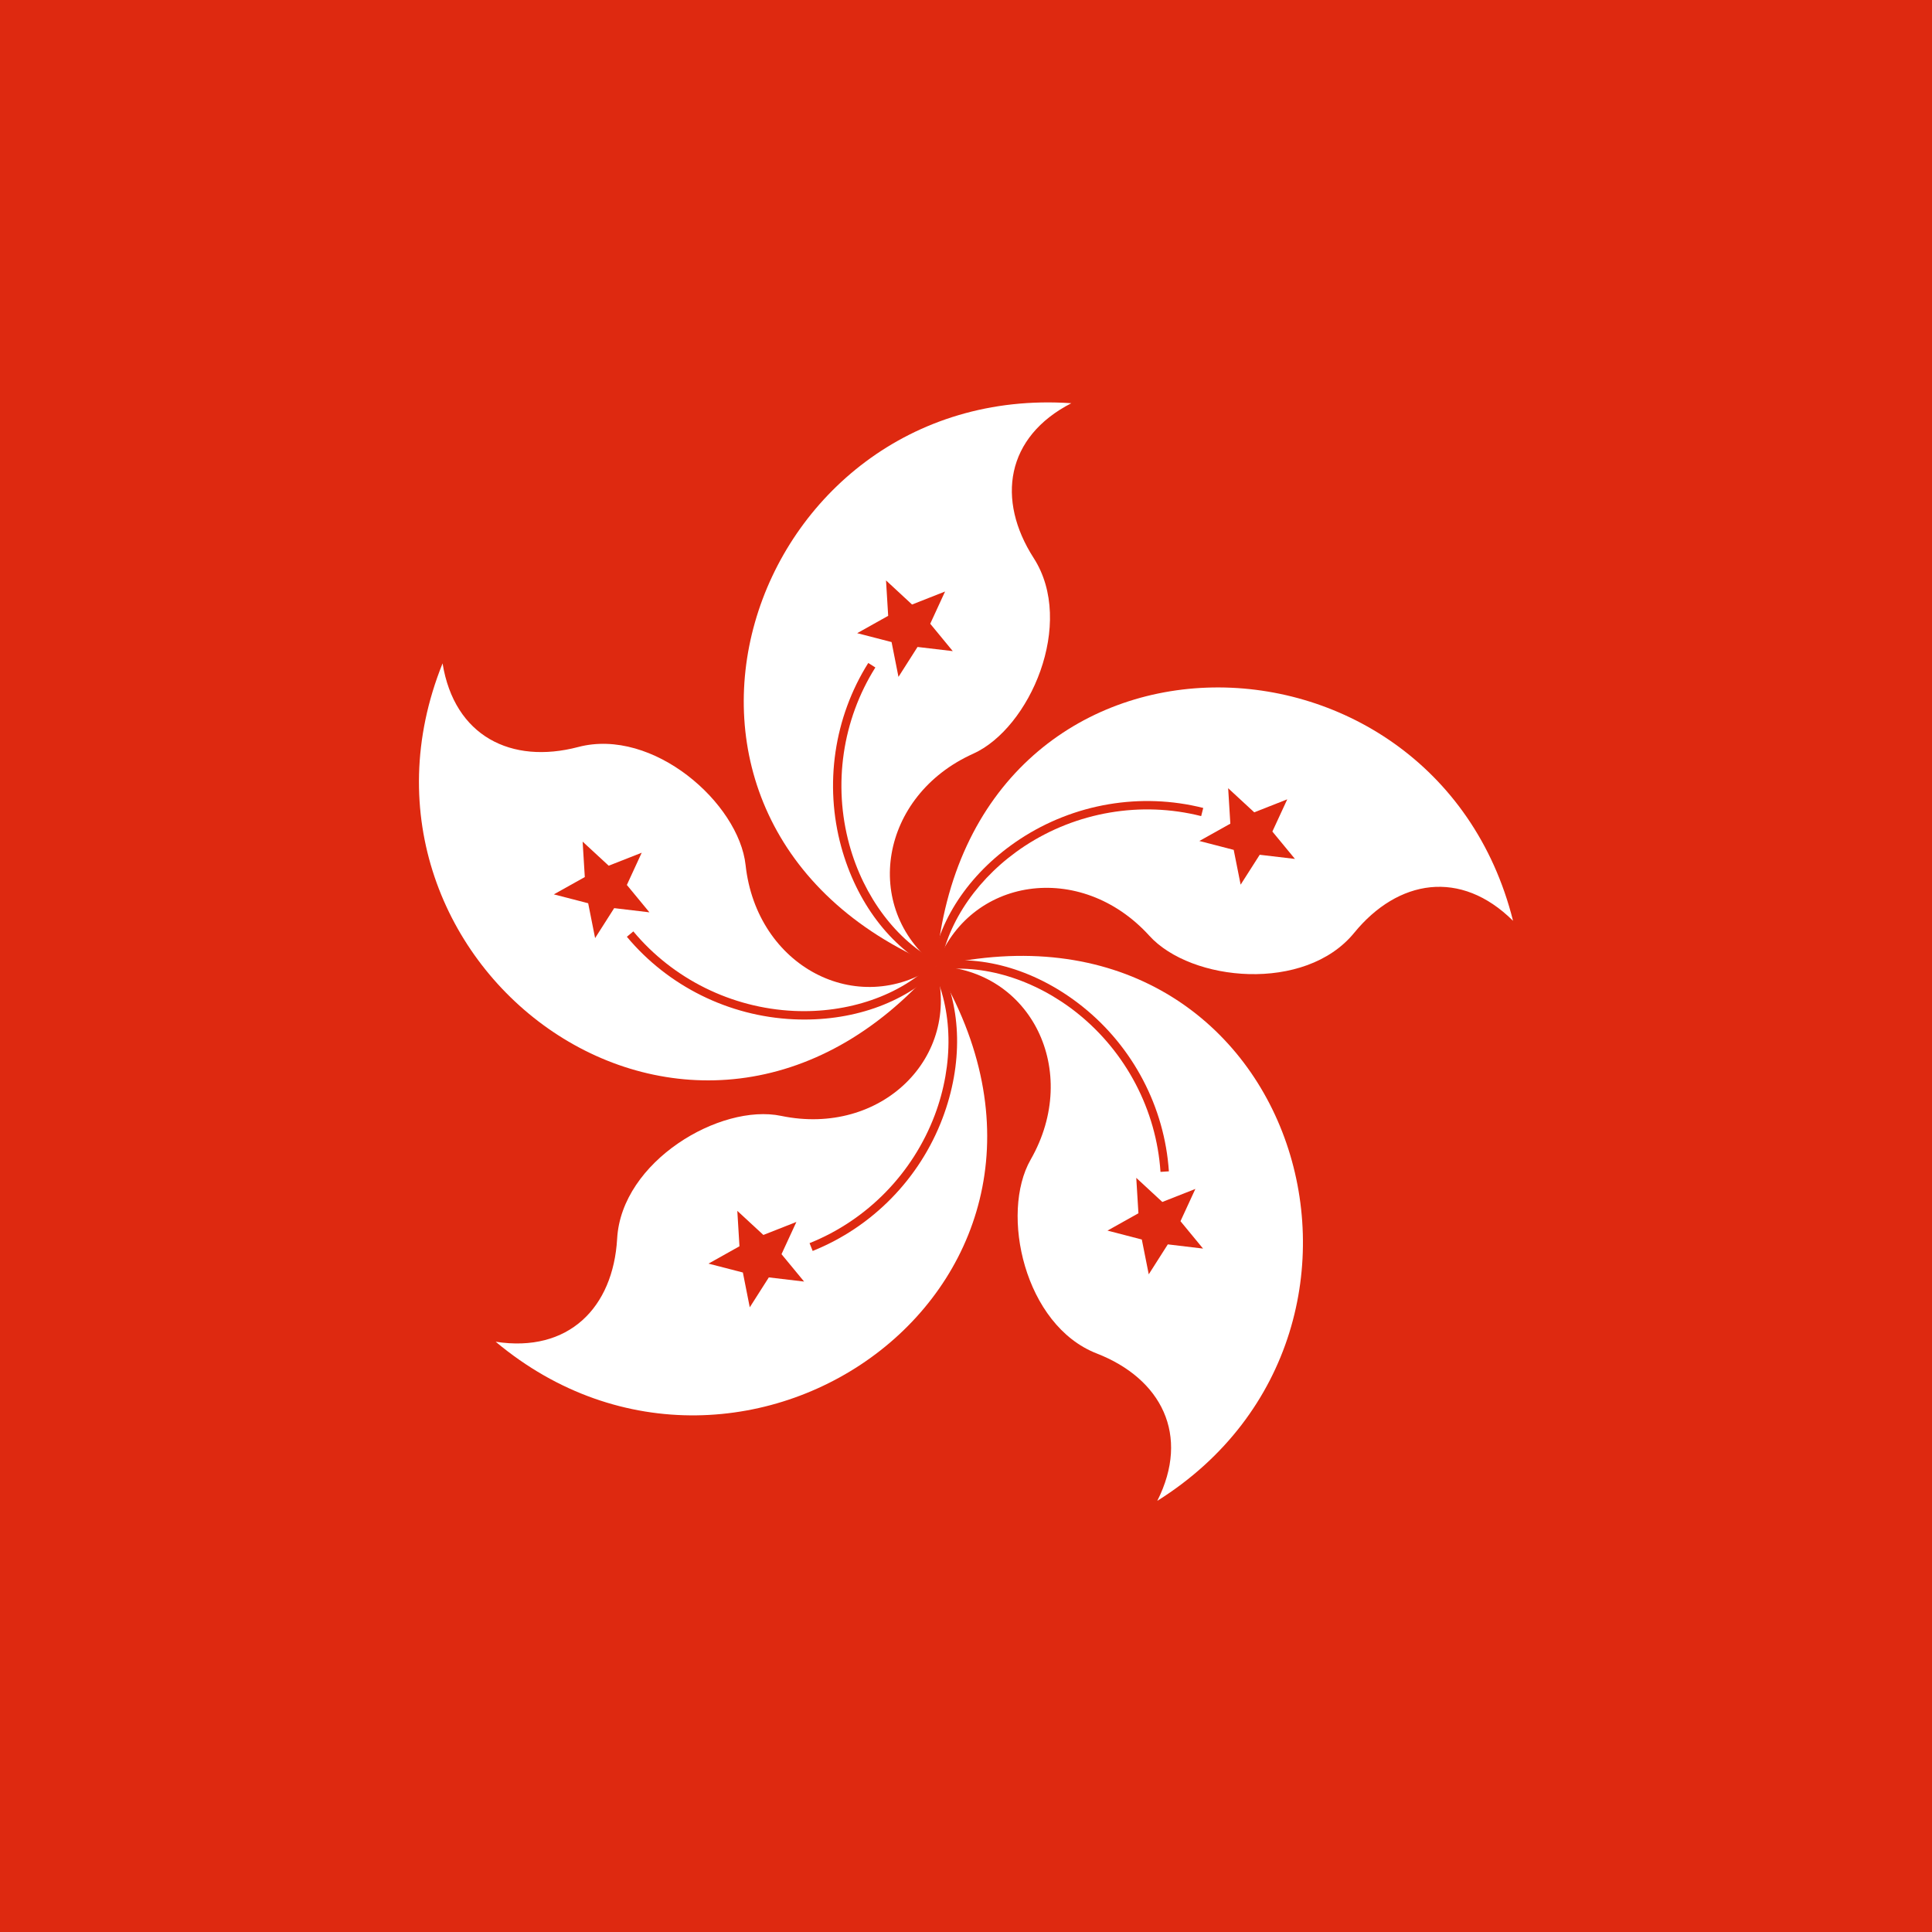
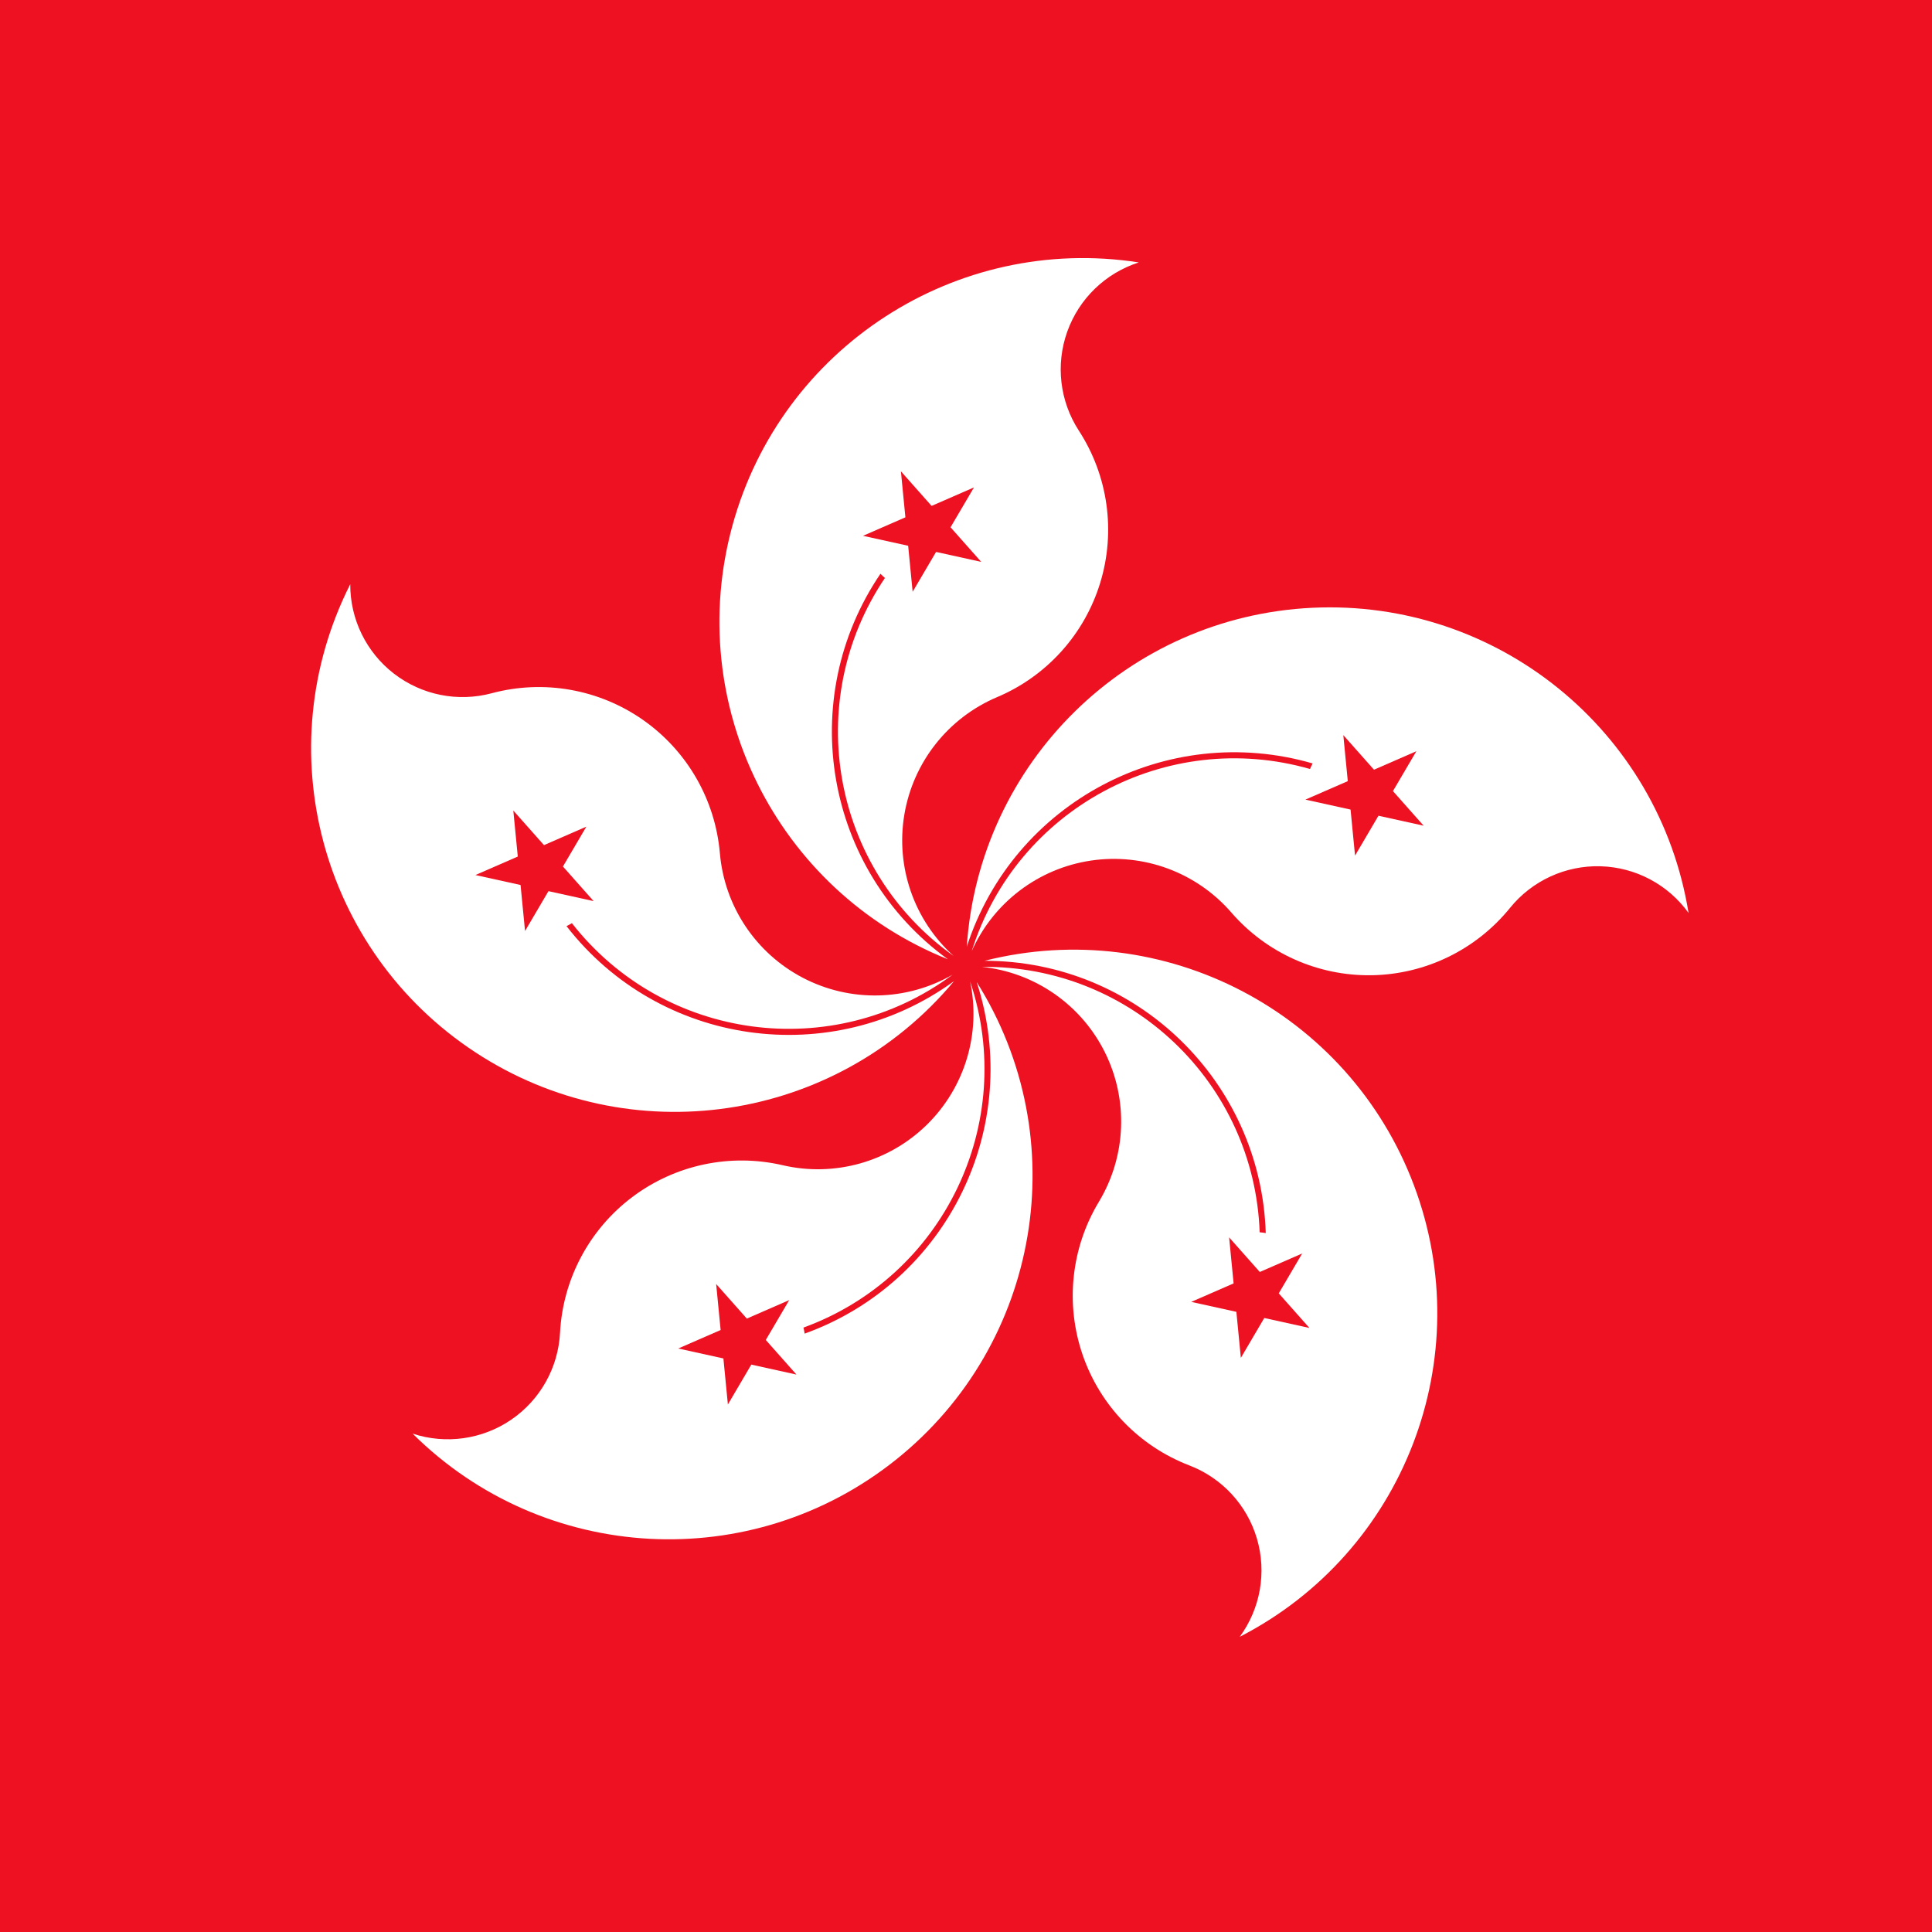
- <svg xmlns="http://www.w3.org/2000/svg" height="800" viewBox="0 0 800 800" width="800">
-   <clipPath id="a">
-     <path d="m0 600h900v-600h-900z" transform="translate(-449.9639 -300.0864)" />
-   </clipPath>
-   <clipPath id="b">
-     <path d="m0 600h900v-600h-900z" transform="translate(-444.272 -399.0801)" />
-   </clipPath>
-   <clipPath id="c">
-     <path d="m0 600h900v-600h-900z" transform="translate(-450.5596 -301.2412)" />
-   </clipPath>
-   <clipPath id="d">
-     <path d="m0 600h900v-600h-900z" transform="translate(-450.0713 -300.061)" />
-   </clipPath>
-   <clipPath id="e">
-     <path d="m0 600h900v-600h-900z" transform="translate(-542.4609 -336.0654)" />
-   </clipPath>
-   <clipPath id="f">
-     <path d="m0 600h900v-600h-900z" transform="translate(-451.3535 -299.8511)" />
-   </clipPath>
-   <clipPath id="g">
-     <path d="m0 600h900v-600h-900z" transform="translate(-450.0801 -299.9512)" />
-   </clipPath>
-   <clipPath id="h">
-     <path d="m0 600h900v-600h-900z" transform="translate(-512.8721 -223.209)" />
-   </clipPath>
-   <clipPath id="i">
-     <path d="m0 600h900v-600h-900z" transform="translate(-450.2764 -298.667)" />
-   </clipPath>
-   <clipPath id="j">
-     <path d="m0 600h900v-600h-900z" transform="translate(-449.978 -299.9087)" />
-   </clipPath>
-   <clipPath id="k">
-     <path d="m0 600h900v-600h-900z" transform="translate(-396.396 -216.4756)" />
-   </clipPath>
-   <clipPath id="l">
-     <path d="m0 600h900v-600h-900z" transform="translate(-448.8174 -299.3252)" />
-   </clipPath>
-   <clipPath id="m">
-     <path d="m0 600h900v-600h-900z" transform="translate(-449.9067 -299.9927)" />
-   </clipPath>
-   <clipPath id="n">
-     <path d="m0 600h900v-600h-900z" transform="translate(-353.999 -325.1699)" />
-   </clipPath>
-   <clipPath id="o">
-     <path d="m0 600h900v-600h-900z" transform="translate(-448.9927 -300.916)" />
-   </clipPath>
-   <path d="m0 800h800v-800h-800z" fill="#de2910" stroke-width="1.089" />
-   <path clip-path="url(#a)" d="m0 0c-105.263 44.486-58.602 181.582 42.069 174.691-20.365-10.467-23.317-29.998-11.686-48.09 13.024-20.256-1.199-52.849-18.806-60.768-28.935-13.024-34.728-47.75-11.577-65.833" fill="#fff" transform="matrix(1.333333 0 0 -1.333333 387.5221 399.8848)" />
-   <path clip-path="url(#b)" d="m0 0-5.92-9.293-2.144 10.814-10.679 2.759 9.625 5.389-.671 11 8.085-7.489 10.256 4.042-4.61-10.009 7.001-8.505z" fill="#de2910" transform="matrix(1.333333 0 0 -1.333333 379.9329 267.8932)" />
-   <path clip-path="url(#c)" d="m0 0c-12.73 6.534-22.996 20.155-27.468 36.431-5.115 18.67-2.173 38.742 8.083 55.038l-2.208 1.393c-10.64-16.928-13.693-37.742-8.386-57.118 4.729-17.223 15.214-31.098 28.788-38.064z" fill="#de2910" transform="matrix(1.333333 0 0 -1.333333 388.3164 398.3451)" />
-   <path clip-path="url(#d)" d="m0 0c9.781 113.858 154.586 111.845 179.141 13.972-16.248 16.134-35.735 12.906-49.348-3.746-15.239-18.646-50.633-15.19-63.605-.893-21.328 23.494-56.144 18.273-66.188-9.333" fill="#fff" transform="matrix(1.333333 0 0 -1.333333 387.6653 399.9187)" />
-   <path clip-path="url(#e)" d="m0 0-10.668 2.758 9.622 5.381-.676 11.008 8.1-7.488 10.254 4.038-4.624-10.005 7.013-8.504-10.944 1.292-5.925-9.287z" fill="#de2910" transform="matrix(1.333333 0 0 -1.333333 510.8515 351.9128)" />
-   <path clip-path="url(#f)" d="m0 0c2.28 14.127 12.062 28.099 26.16 37.382 16.175 10.634 36.175 14.038 54.842 9.32l.643 2.53c-19.388 4.889-40.127 1.36-56.915-9.675-14.917-9.818-24.875-24.079-27.306-39.14z" fill="#de2910" transform="matrix(1.333333 0 0 -1.333333 389.3749 400.1985)" />
-   <path clip-path="url(#g)" d="m0 0c111.308 25.882 154.141-112.458 68.646-166.056 10.324 20.439 1.232 37.975-18.812 45.776-22.443 8.731-30.094 43.46-20.504 60.216 15.753 27.543.028 59.043-29.33 60.064" fill="#fff" transform="matrix(1.333333 0 0 -1.333333 387.6771 400.0651)" />
-   <path clip-path="url(#h)" d="m0 0-.674 10.999 8.092-7.488 10.261 4.044-4.619-10.018 7.008-8.504-10.943 1.306-5.921-9.299-2.153 10.809-10.664 2.765z" fill="#de2910" transform="matrix(1.333333 0 0 -1.333333 471.3997 502.388)" />
-   <path clip-path="url(#i)" d="m0 0c14.141 2.196 30.451-2.789 43.636-13.328 15.112-12.098 24.53-30.067 25.811-49.277l2.606.169c-1.342 19.951-11.108 38.583-26.79 51.14-13.948 11.153-30.587 16.216-45.663 13.874z" fill="#de2910" transform="matrix(1.333333 0 0 -1.333333 387.9388 401.7773)" />
-   <path clip-path="url(#j)" d="m0 0c59.011-97.862-59.321-181.348-136.715-116.6 22.629-3.503 36.496 10.563 37.721 32.037 1.369 24.042 32.034 42.05 50.932 38.107 31.065-6.47 56.163 18.218 48.062 46.456" fill="#fff" transform="matrix(1.333333 0 0 -1.333333 387.5409 400.1217)" />
-   <path clip-path="url(#k)" d="m0 0 10.252 4.039-4.621-10.009 7.016-8.509-10.954 1.297-5.922-9.294-2.139 10.812-10.674 2.758 9.614 5.387-.665 10.998z" fill="#de2910" transform="matrix(1.333333 0 0 -1.333333 316.0983 511.3659)" />
-   <path clip-path="url(#l)" d="m0 0c6.459-12.77 6.758-29.822.809-45.619-6.836-18.11-21.015-32.62-38.89-39.776l.967-2.424c18.559 7.441 33.263 22.485 40.358 41.281 6.298 16.711 5.971 34.1-.916 47.715z" fill="#de2910" transform="matrix(1.333333 0 0 -1.333333 385.9935 400.8997)" />
-   <path clip-path="url(#m)" d="m0 0c-74.837-86.364-190.804.378-153.141 93.993 3.662-22.604 21.324-31.447 42.125-25.976 23.289 6.128 49.892-17.471 51.982-36.663 3.446-31.544 34.681-47.784 59.034-31.354" fill="#fff" transform="matrix(1.333333 0 0 -1.333333 387.4459 400.0097)" />
-   <g fill="#de2910" transform="translate(-212.4297)">
-     <path clip-path="url(#n)" d="m0 0 7.01-8.502-10.948 1.302-5.924-9.303-2.152 10.819-10.668 2.761 9.621 5.375-.675 11.004 8.094-7.478 10.253 4.03z" transform="matrix(1.333333 0 0 -1.333333 471.9987 366.4401)" />
-     <path clip-path="url(#o)" d="m0 0c-10.148-10.089-26.274-15.643-43.136-14.866-19.337.905-37.518 9.906-49.846 24.695l-2.008-1.669c12.812-15.351 31.664-24.686 51.732-25.626 17.84-.826 34.277 4.859 45.096 15.615z" transform="matrix(1.333333 0 0 -1.333333 598.6569 398.7787)" />
+ <svg xmlns="http://www.w3.org/2000/svg" xmlns:xlink="http://www.w3.org/1999/xlink" width="96" height="96" viewBox="0 0 96 96" version="1.1" id="svg5" xml:space="preserve">
+   <defs id="defs2">
+     <linearGradient id="white">
+       <stop style="stop-color:#ffffff;stop-opacity:1;" offset="0" id="stop4637" />
+     </linearGradient>
+     <linearGradient id="red">
+       <stop style="stop-color:#ee1122;stop-opacity:1;" offset="0" id="stop4631" />
+     </linearGradient>
+     <linearGradient id="top">
+       <stop style="stop-color:#cc1133;stop-opacity:1;" offset="0" id="stop10417" />
+     </linearGradient>
+     <linearGradient id="bottom">
+       <stop style="stop-color:#ffffff;stop-opacity:1;" offset="0" id="stop1523" />
+     </linearGradient>
+     <linearGradient id="mid">
+       <stop style="stop-color:#ffffff;stop-opacity:1;" offset="0" id="stop1517" />
+     </linearGradient>
+     <linearGradient xlink:href="#red" id="linearGradient4635" x1="0" y1="12.7" x2="25.4" y2="12.7" gradientUnits="userSpaceOnUse" />
+     <linearGradient xlink:href="#red" id="linearGradient4641" x1="424.415" y1="192.062" x2="453.781" y2="192.062" gradientUnits="userSpaceOnUse" />
+     <linearGradient xlink:href="#white" id="linearGradient4694" x1="388.754" y1="211.233" x2="492.936" y2="211.233" gradientUnits="userSpaceOnUse" />
+   </defs>
+   <g id="layer1" transform="scale(3.779528)">
+     <rect style="font-variation-settings:'wght' 700;fill:url(#linearGradient4635);stroke-width:0.026;stroke-linecap:square;fill-opacity:1" id="rect4628" width="25.4" height="25.4" x="0" y="0" />
+     <g id="g1599" style="fill:#ee1c25" transform="matrix(0.05291667,0,0,0.05291667,-11.1125,-3.175001)">
+       <g id="a" style="display:inline">
+         <path d="m 492.936,125.196 a 27.917,27.917 0 0 0 -14.902,41.792 45.171,45.171 0 0 1 -20.29,66.204 38.651,38.651 0 0 0 -10.816,64.313 68.375,68.375 0 0 1 -17.068,-93.914 15.81,15.81 0 0 1 -1.109,-1.048 69.881,69.881 0 0 0 16.754,95.793 90.342,90.342 0 0 1 47.43,-173.141" fill="#ffffff" id="path1201" style="fill-opacity:1.0;fill:url(#linearGradient4694)" />
+         <path d="m 451.979,181.099 -27.565,12.022 29.366,6.476 -19.951,-22.501 2.915,29.931" id="path1203" style="fill-opacity:1.0;fill:url(#linearGradient4641)" />
+       </g>
+       <g id="b" style="display:inline">
+         <use xlink:href="#a" transform="rotate(72,450,300)" id="use1206" />
+         <use xlink:href="#a" transform="rotate(-144,450,300)" id="use1208" />
+       </g>
+       <use xlink:href="#b" transform="rotate(72,450,300)" id="use1211" />
+     </g>
  </g>
</svg>
